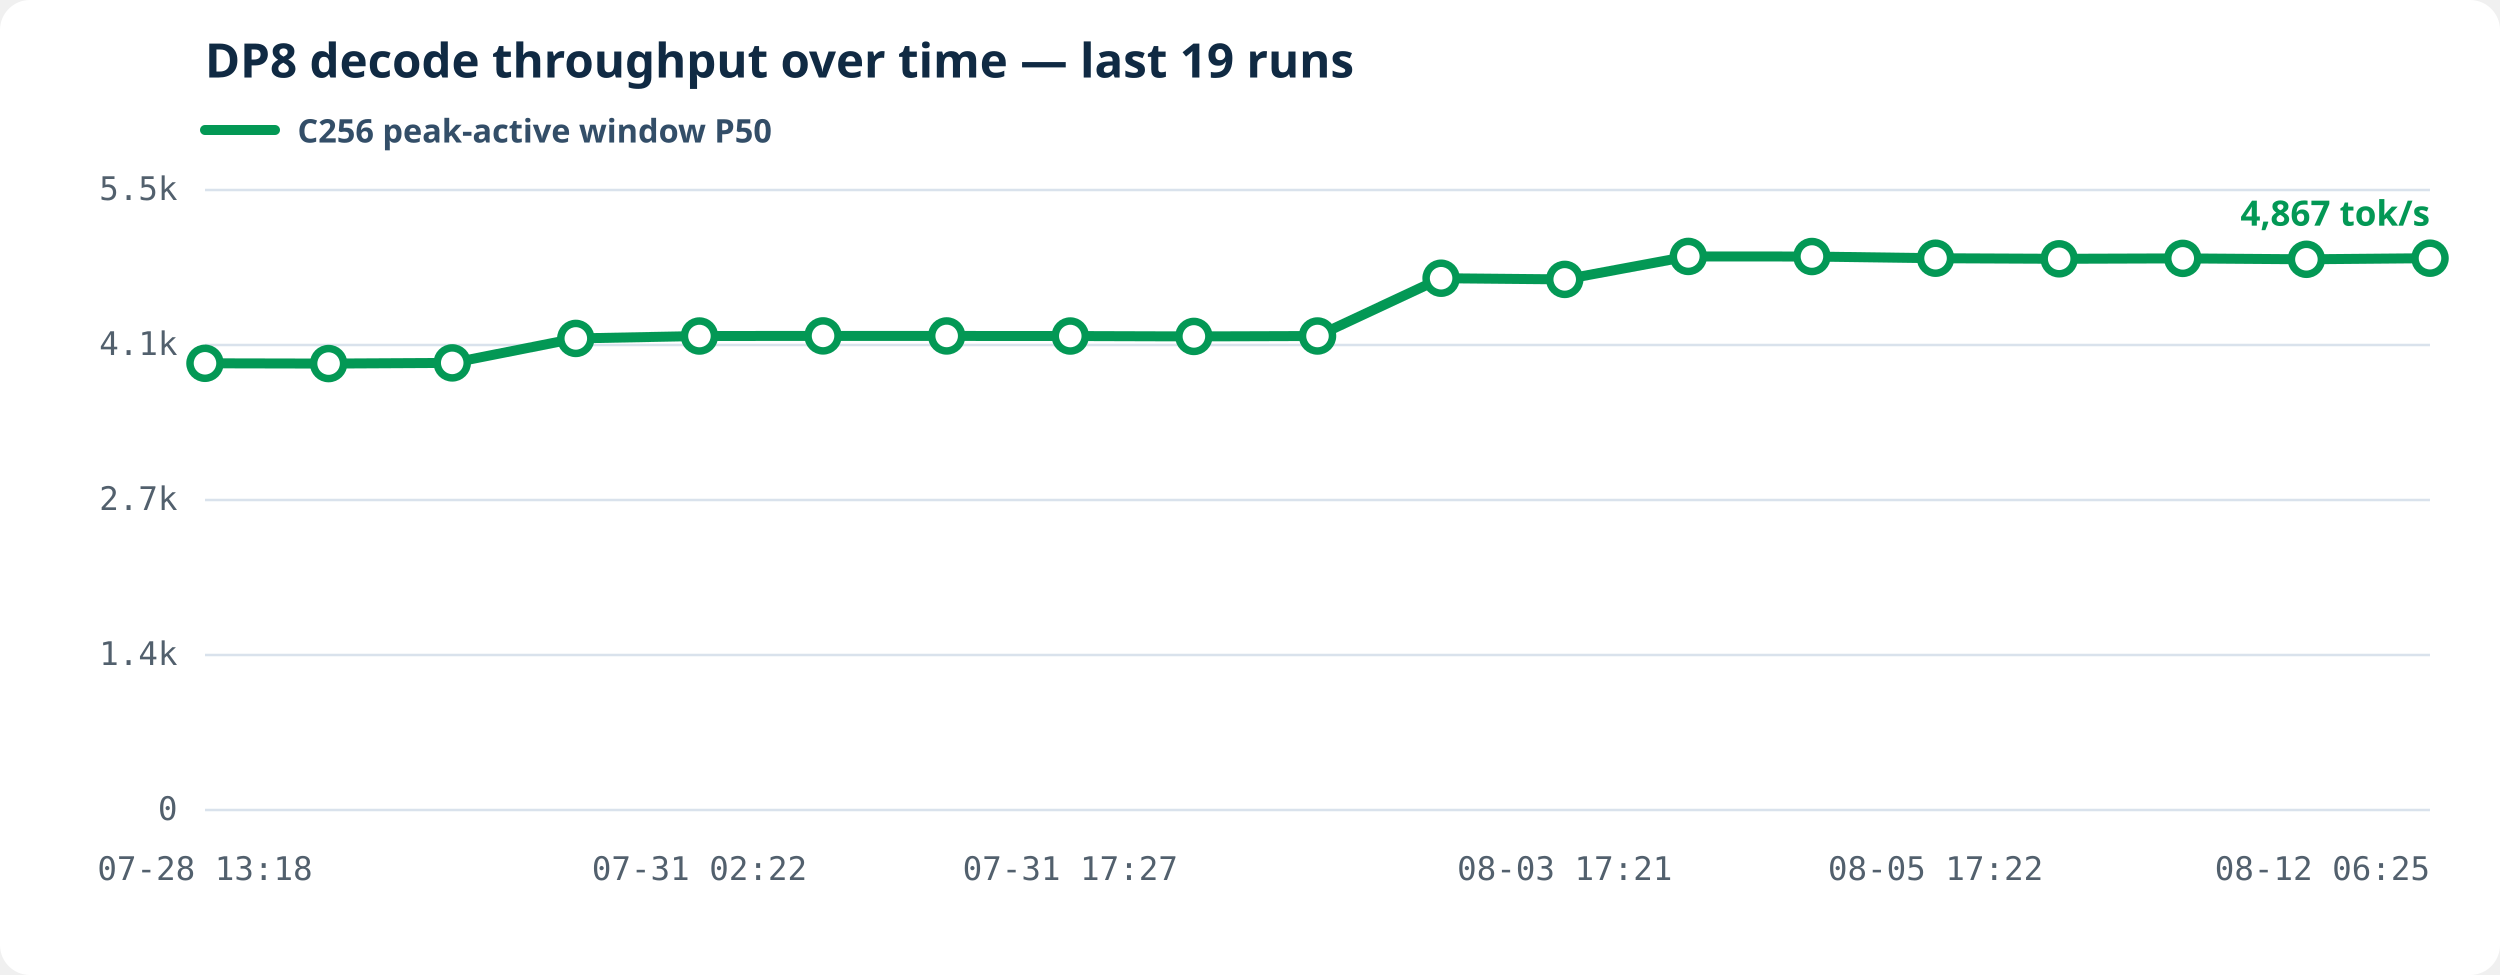
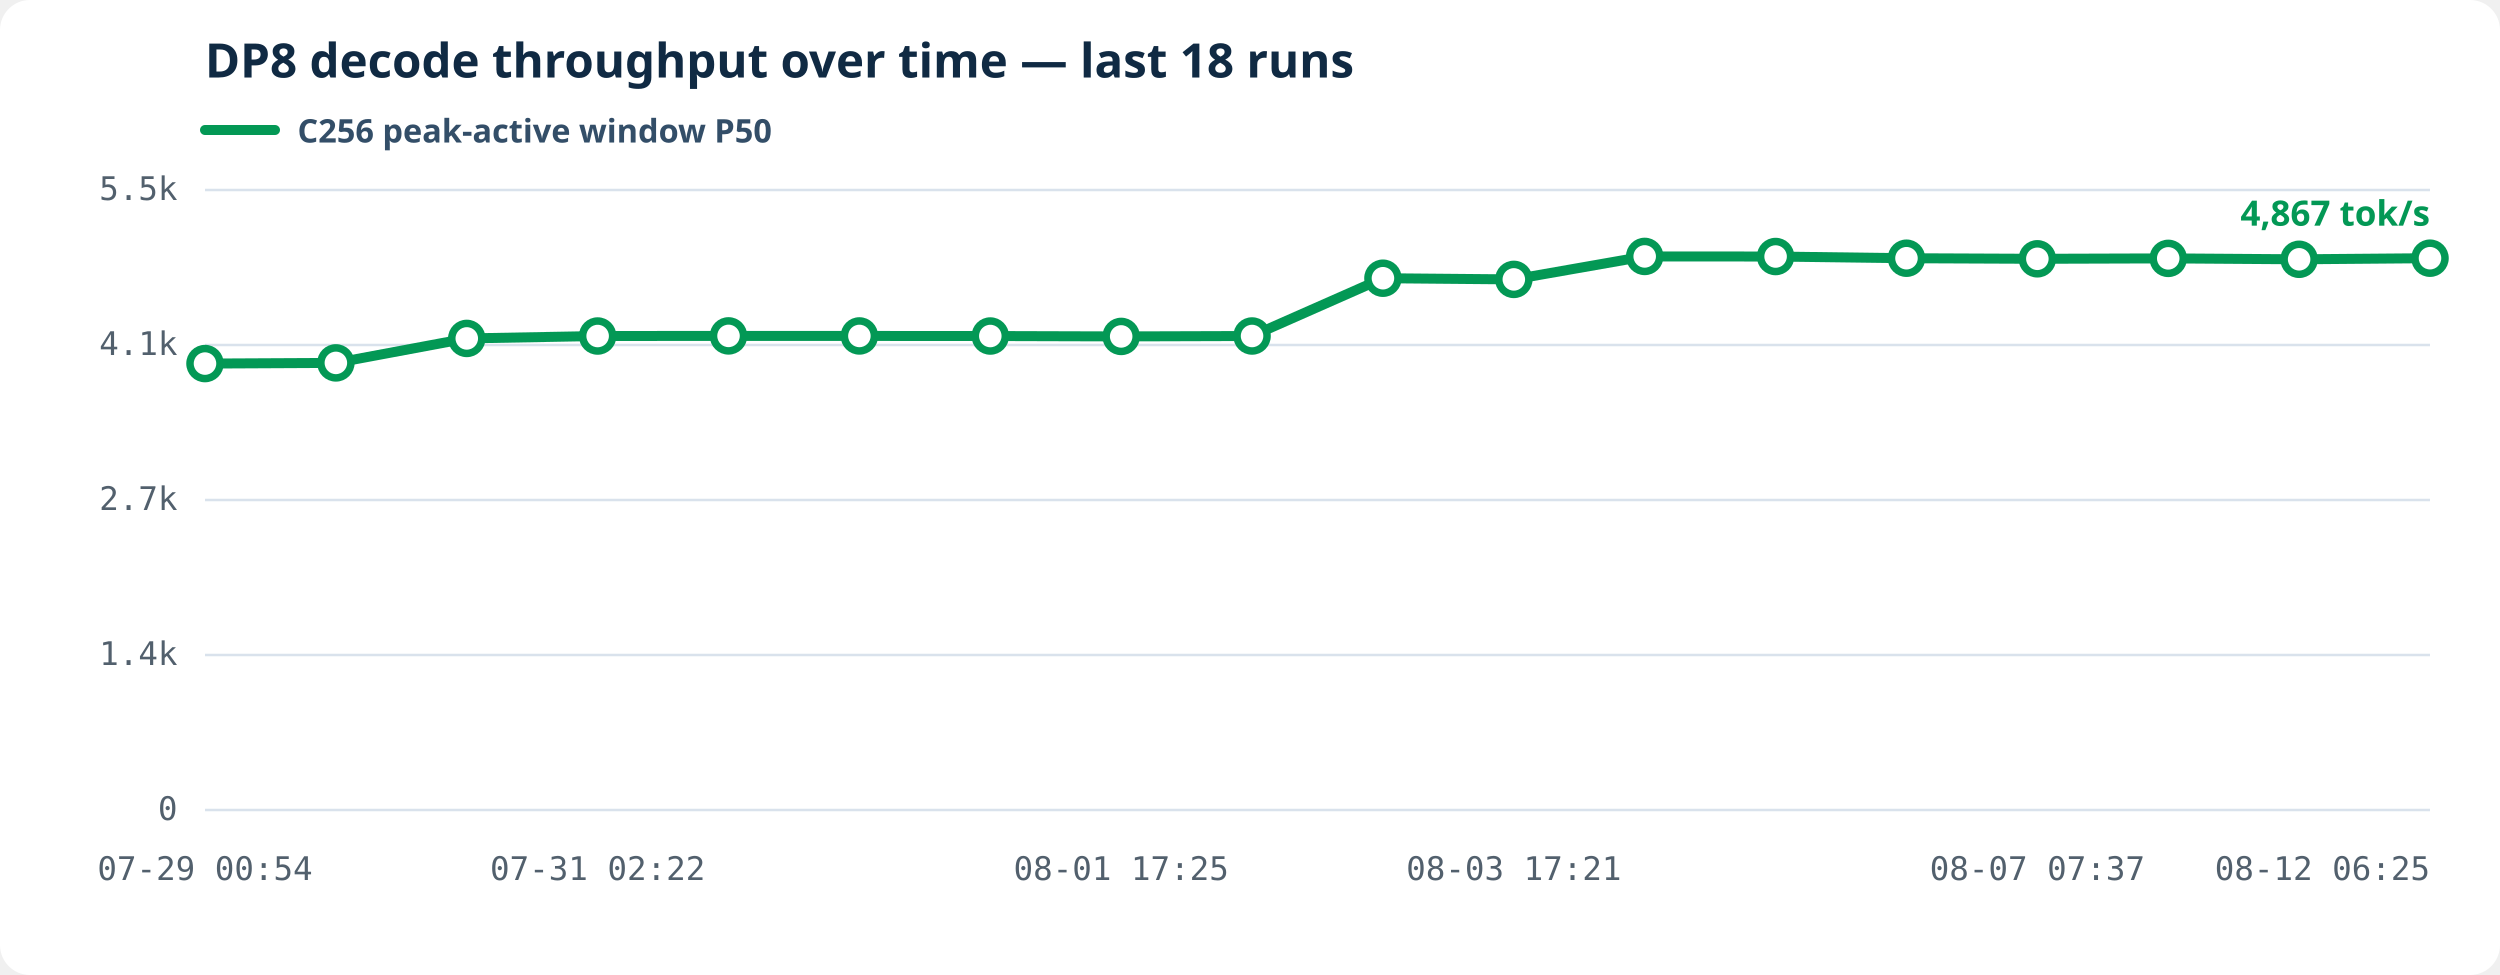
<svg xmlns="http://www.w3.org/2000/svg" viewBox="0 0 1000 390" role="img" aria-labelledby="decode-history-title decode-history-desc">
  <style>.bg{fill:#fff}.grid{stroke:#d9e2ec;stroke-width:1}.axis{fill:#52606d;font:13px ui-monospace,SFMono-Regular,Consolas,monospace}.heading{fill:#102a43;font:600 19px system-ui,sans-serif}.line{fill:none;stroke-width:4;stroke-linejoin:round;stroke-linecap:round}.dot{fill:#fff;stroke-width:3}.latest{stroke-width:3}.legend{fill:#334e68;font:600 13px system-ui,sans-serif}.value{font:600 14px system-ui,sans-serif}</style>
  <rect class="bg" width="1000" height="390" rx="12" />
-   <text class="heading" x="82" y="31">DP8 decode throughput over time — last 19 runs</text>
+   <text class="heading" x="82" y="31">DP8 decode throughput over time — last 18 runs</text>
  <line x1="82" y1="52" x2="110" y2="52" stroke="#039855" stroke-width="4" stroke-linecap="round" />
  <text class="legend" x="119" y="57">C256 peak-active window P50</text>
  <line class="grid" x1="82" y1="324.00" x2="972" y2="324.00" />
  <text class="axis" text-anchor="end" x="71" y="328.00">0</text>
  <line class="grid" x1="82" y1="262.00" x2="972" y2="262.00" />
  <text class="axis" text-anchor="end" x="71" y="266.00">1.4k</text>
  <line class="grid" x1="82" y1="200.00" x2="972" y2="200.00" />
  <text class="axis" text-anchor="end" x="71" y="204.00">2.7k</text>
  <line class="grid" x1="82" y1="138.00" x2="972" y2="138.00" />
  <text class="axis" text-anchor="end" x="71" y="142.00">4.1k</text>
  <line class="grid" x1="82" y1="76.00" x2="972" y2="76.00" />
  <text class="axis" text-anchor="end" x="71" y="80.00">5.5k</text>
-   <text class="axis" text-anchor="middle" x="82.00" y="352">07-28 13:18</text>
-   <text class="axis" text-anchor="middle" x="279.78" y="352">07-31 02:22</text>
-   <text class="axis" text-anchor="middle" x="428.11" y="352">07-31 17:27</text>
-   <text class="axis" text-anchor="middle" x="625.89" y="352">08-03 17:21</text>
-   <text class="axis" text-anchor="middle" x="774.22" y="352">08-05 17:22</text>
+   <text class="axis" text-anchor="middle" x="82.00" y="352">07-29 00:54</text>
+   <text class="axis" text-anchor="middle" x="239.06" y="352">07-31 02:22</text>
+   <text class="axis" text-anchor="middle" x="448.47" y="352">08-01 17:25</text>
+   <text class="axis" text-anchor="middle" x="605.53" y="352">08-03 17:21</text>
+   <text class="axis" text-anchor="middle" x="814.94" y="352">08-07 07:37</text>
  <text class="axis" text-anchor="end" x="972.00" y="352">08-12 06:25</text>
-   <polyline class="line" stroke="#039855" points="82.00,145.32 131.44,145.43 180.89,145.16 230.33,135.37 279.78,134.41 329.22,134.36 378.67,134.38 428.11,134.41 477.56,134.57 527.00,134.40 576.44,111.29 625.89,111.76 675.33,102.57 724.78,102.61 774.22,103.29 823.67,103.52 873.11,103.35 922.56,103.72 972.00,103.28" />
-   <circle class="dot" fill="#fff" stroke="#039855" cx="82.00" cy="145.32" r="6" />
-   <circle class="dot" fill="#fff" stroke="#039855" cx="131.44" cy="145.43" r="6" />
-   <circle class="dot" fill="#fff" stroke="#039855" cx="180.89" cy="145.16" r="6" />
-   <circle class="dot" fill="#fff" stroke="#039855" cx="230.33" cy="135.37" r="6" />
-   <circle class="dot" fill="#fff" stroke="#039855" cx="279.78" cy="134.41" r="6" />
-   <circle class="dot" fill="#fff" stroke="#039855" cx="329.22" cy="134.36" r="6" />
-   <circle class="dot" fill="#fff" stroke="#039855" cx="378.67" cy="134.38" r="6" />
-   <circle class="dot" fill="#fff" stroke="#039855" cx="428.11" cy="134.41" r="6" />
-   <circle class="dot" fill="#fff" stroke="#039855" cx="477.56" cy="134.57" r="6" />
-   <circle class="dot" fill="#fff" stroke="#039855" cx="527.00" cy="134.40" r="6" />
-   <circle class="dot" fill="#fff" stroke="#039855" cx="576.44" cy="111.29" r="6" />
-   <circle class="dot" fill="#fff" stroke="#039855" cx="625.89" cy="111.76" r="6" />
-   <circle class="dot" fill="#fff" stroke="#039855" cx="675.33" cy="102.57" r="6" />
-   <circle class="dot" fill="#fff" stroke="#039855" cx="724.78" cy="102.61" r="6" />
-   <circle class="dot" fill="#fff" stroke="#039855" cx="774.22" cy="103.29" r="6" />
-   <circle class="dot" fill="#fff" stroke="#039855" cx="823.67" cy="103.52" r="6" />
-   <circle class="dot" fill="#fff" stroke="#039855" cx="873.11" cy="103.35" r="6" />
-   <circle class="dot" fill="#fff" stroke="#039855" cx="922.56" cy="103.72" r="6" />
+   <polyline class="line" stroke="#039855" points="82.00,145.43 134.35,145.16 186.71,135.37 239.06,134.41 291.41,134.36 343.76,134.38 396.12,134.41 448.47,134.57 500.82,134.40 553.18,111.29 605.53,111.76 657.88,102.57 710.24,102.61 762.59,103.29 814.94,103.52 867.29,103.35 919.65,103.72 972.00,103.28" />
+   <circle class="dot" fill="#fff" stroke="#039855" cx="82.00" cy="145.43" r="6" />
+   <circle class="dot" fill="#fff" stroke="#039855" cx="134.35" cy="145.16" r="6" />
+   <circle class="dot" fill="#fff" stroke="#039855" cx="186.71" cy="135.37" r="6" />
+   <circle class="dot" fill="#fff" stroke="#039855" cx="239.06" cy="134.41" r="6" />
+   <circle class="dot" fill="#fff" stroke="#039855" cx="291.41" cy="134.36" r="6" />
+   <circle class="dot" fill="#fff" stroke="#039855" cx="343.76" cy="134.38" r="6" />
+   <circle class="dot" fill="#fff" stroke="#039855" cx="396.12" cy="134.41" r="6" />
+   <circle class="dot" fill="#fff" stroke="#039855" cx="448.47" cy="134.57" r="6" />
+   <circle class="dot" fill="#fff" stroke="#039855" cx="500.82" cy="134.40" r="6" />
+   <circle class="dot" fill="#fff" stroke="#039855" cx="553.18" cy="111.29" r="6" />
+   <circle class="dot" fill="#fff" stroke="#039855" cx="605.53" cy="111.76" r="6" />
+   <circle class="dot" fill="#fff" stroke="#039855" cx="657.88" cy="102.57" r="6" />
+   <circle class="dot" fill="#fff" stroke="#039855" cx="710.24" cy="102.61" r="6" />
+   <circle class="dot" fill="#fff" stroke="#039855" cx="762.59" cy="103.29" r="6" />
+   <circle class="dot" fill="#fff" stroke="#039855" cx="814.94" cy="103.52" r="6" />
+   <circle class="dot" fill="#fff" stroke="#039855" cx="867.29" cy="103.35" r="6" />
+   <circle class="dot" fill="#fff" stroke="#039855" cx="919.65" cy="103.72" r="6" />
  <circle class="dot latest" fill="#039855" stroke="#039855" cx="972.00" cy="103.28" r="6" />
  <text class="value" fill="#039855" text-anchor="end" x="972.00" y="90.28">4,867 tok/s</text>
</svg>
